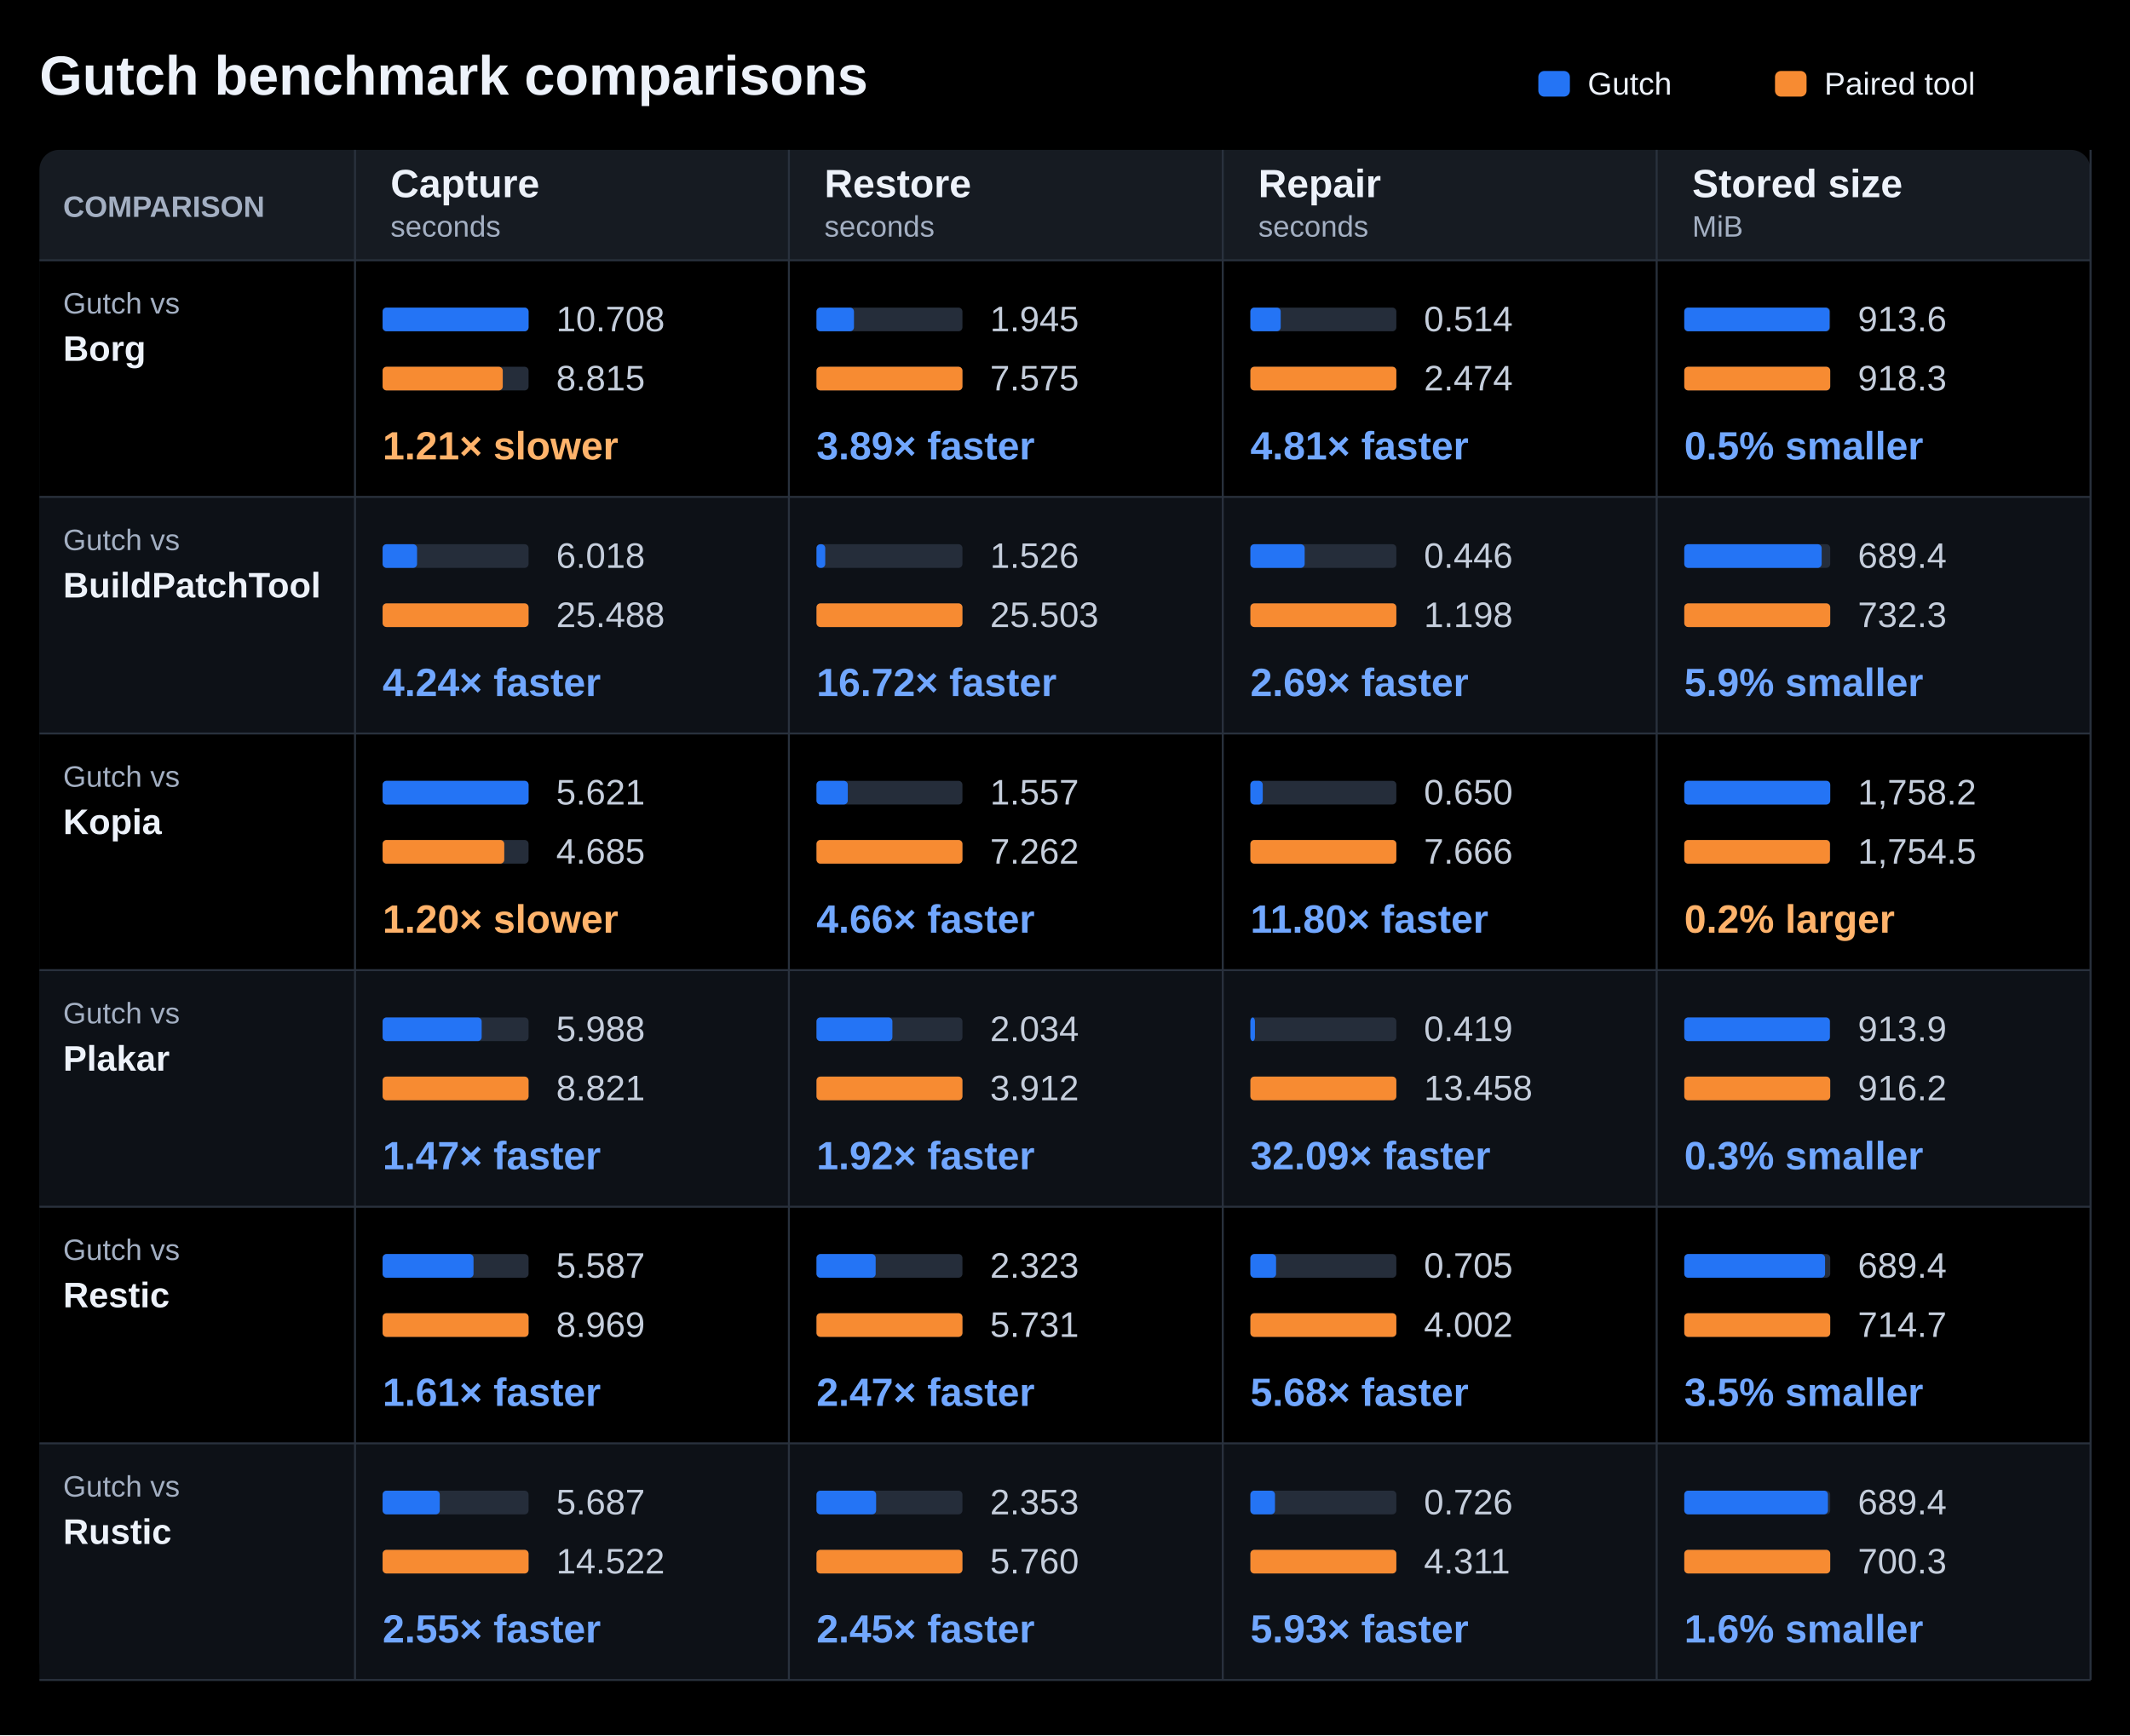
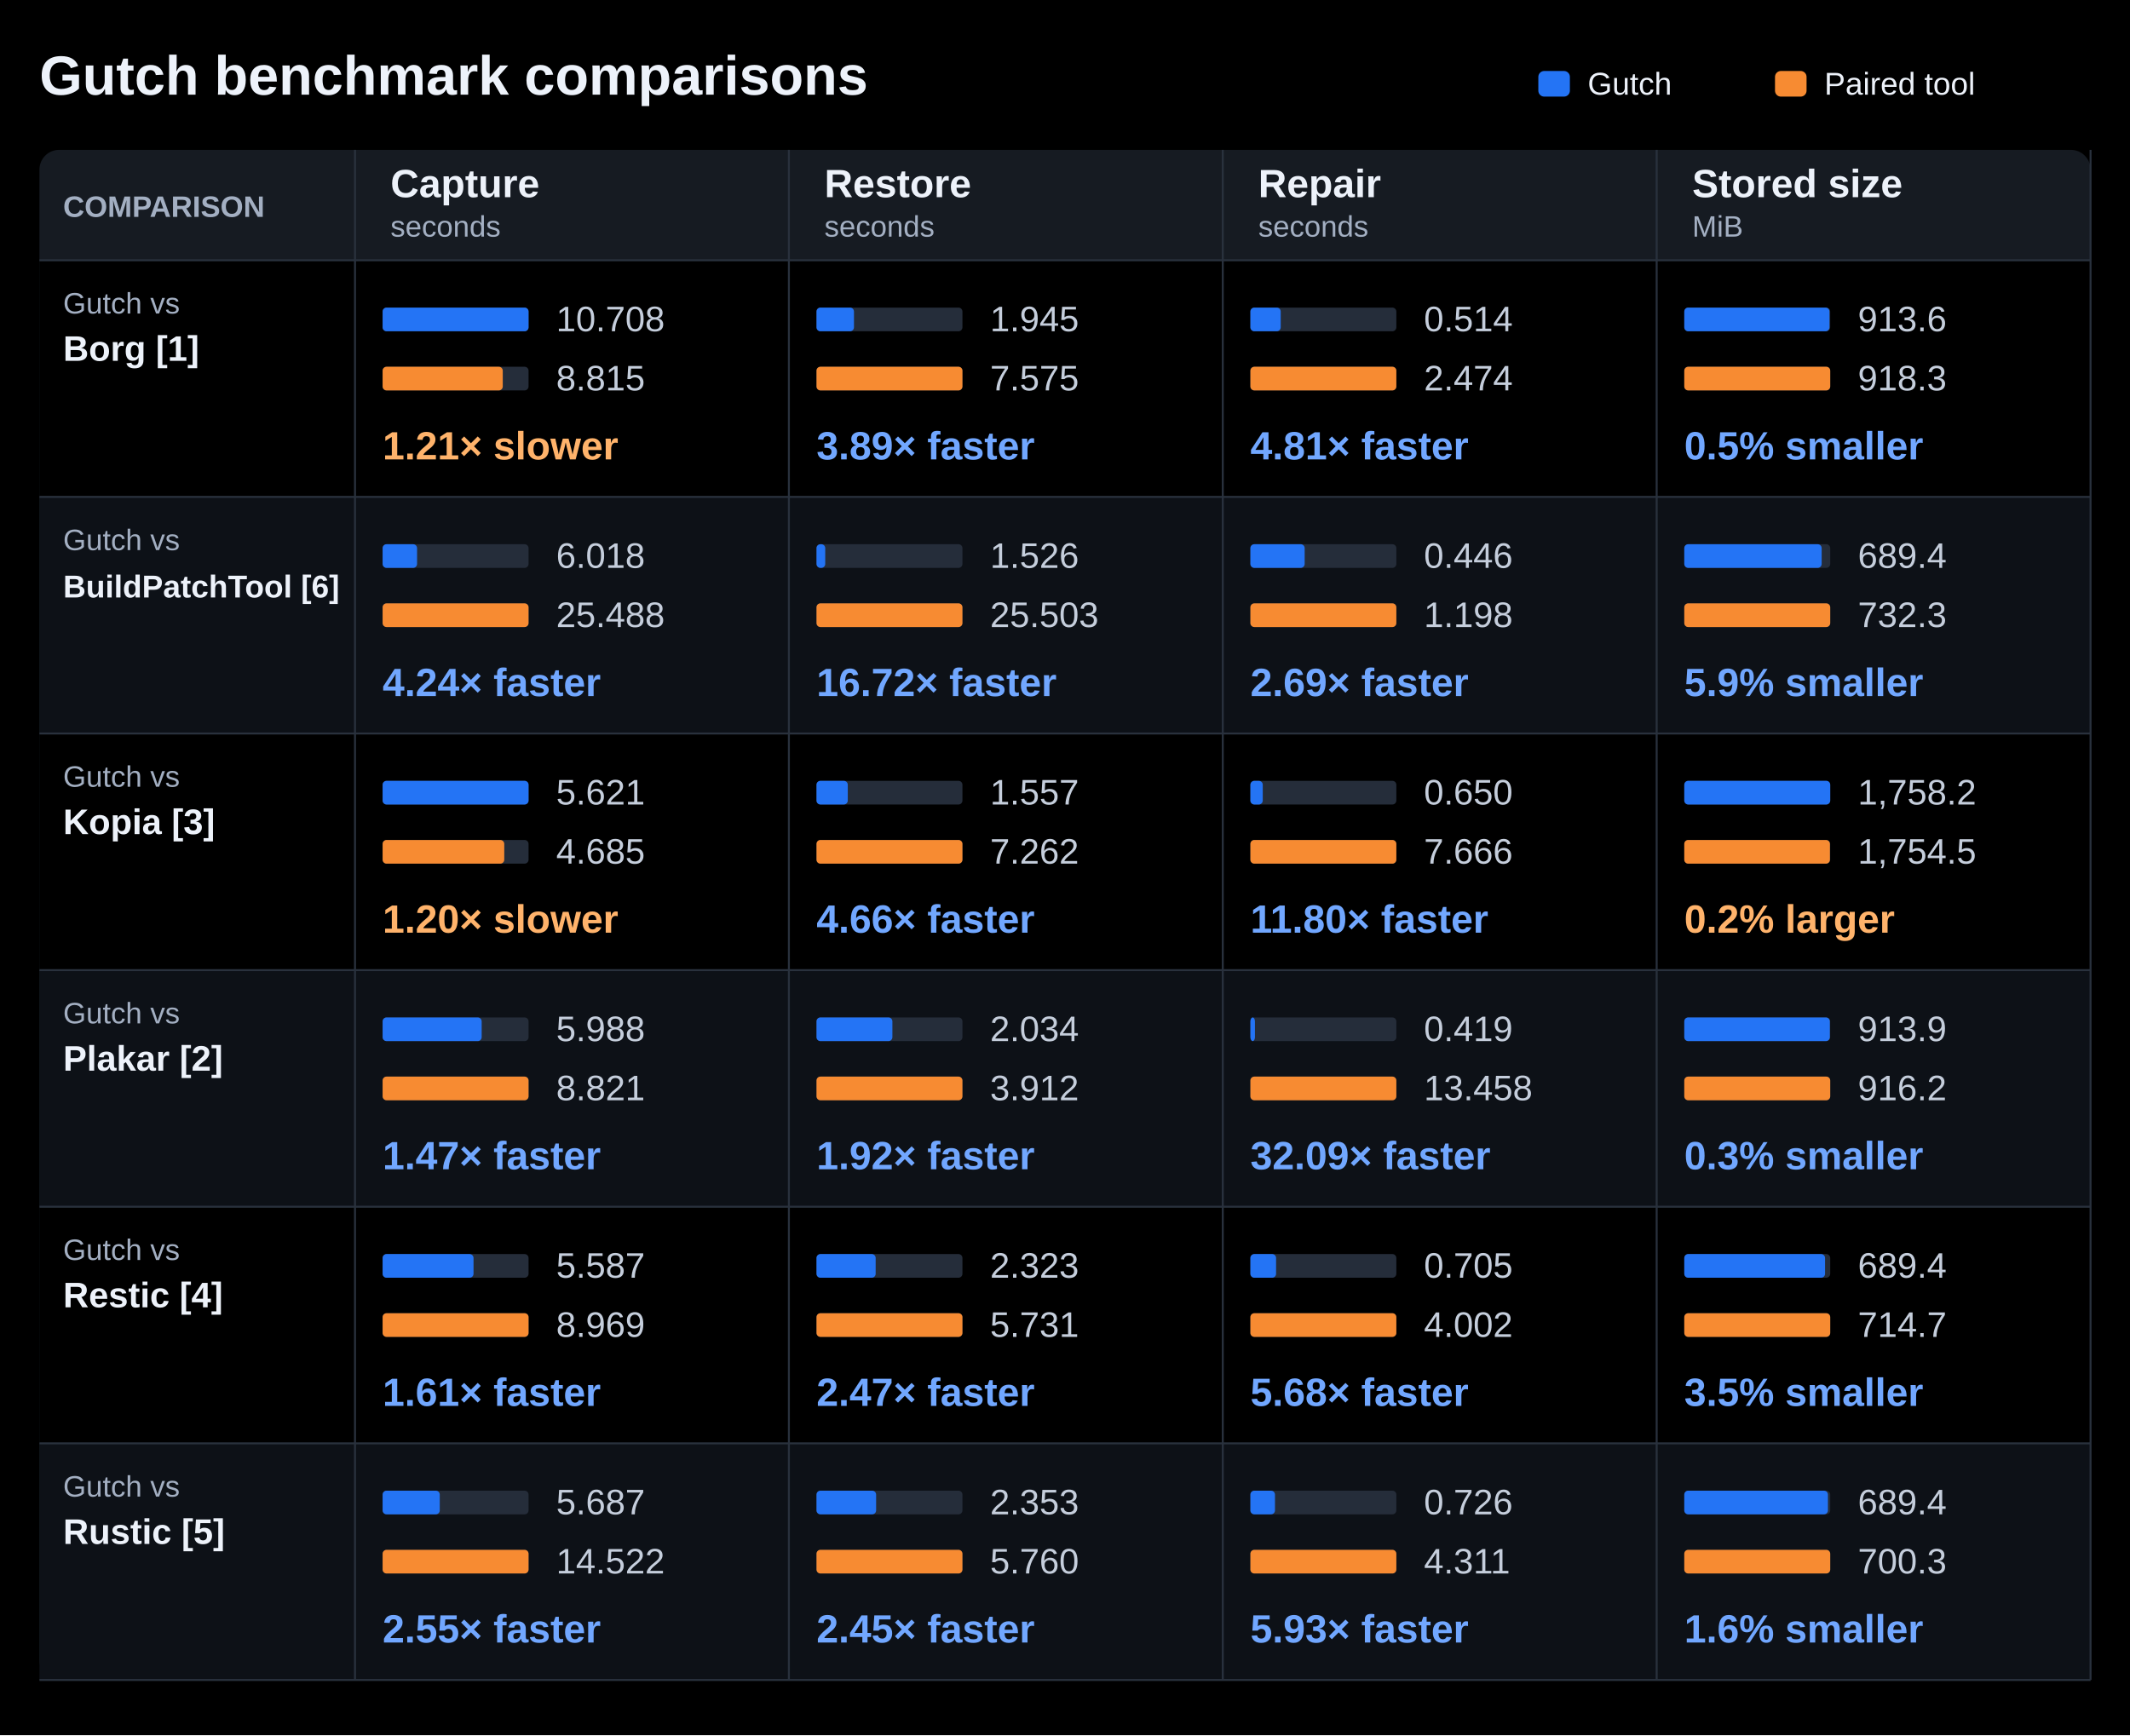
<svg xmlns="http://www.w3.org/2000/svg" width="1080" height="880" viewBox="0 0 1080 880" role="img" aria-labelledby="title description">
  <rect width="1080" height="880" fill="#000000" />
  <g font-family="Segoe UI, Arial, sans-serif" fill="#edf2fa">
    <text x="20" y="48" font-size="28" font-weight="700" fill="#edf2fa" text-anchor="start">Gutch benchmark comparisons</text>
    <rect x="780" y="36" width="16.00" height="13" rx="3" fill="#2474f5" />
    <text x="805" y="48" font-size="16" font-weight="400" fill="#edf2fa" text-anchor="start">Gutch</text>
    <rect x="900" y="36" width="16.00" height="13" rx="3" fill="#f78b32" />
    <text x="925" y="48" font-size="16" font-weight="400" fill="#edf2fa" text-anchor="start">Paired tool</text>
    <rect x="20" y="76" width="1040.00" height="776" rx="10" fill="#161b22" />
    <text x="32" y="110" font-size="15" font-weight="700" fill="#a3afc2" text-anchor="start">COMPARISON</text>
    <text x="198" y="100" font-size="20" font-weight="650" fill="#edf2fa" text-anchor="start">Capture</text>
    <text x="198" y="120" font-size="15" font-weight="400" fill="#a3afc2" text-anchor="start">seconds</text>
    <text x="418" y="100" font-size="20" font-weight="650" fill="#edf2fa" text-anchor="start">Restore</text>
    <text x="418" y="120" font-size="15" font-weight="400" fill="#a3afc2" text-anchor="start">seconds</text>
    <text x="638" y="100" font-size="20" font-weight="650" fill="#edf2fa" text-anchor="start">Repair</text>
    <text x="638" y="120" font-size="15" font-weight="400" fill="#a3afc2" text-anchor="start">seconds</text>
    <text x="858" y="100" font-size="20" font-weight="650" fill="#edf2fa" text-anchor="start">Stored size</text>
    <text x="858" y="120" font-size="15" font-weight="400" fill="#a3afc2" text-anchor="start">MiB</text>
    <rect x="20" y="132" width="1040.00" height="120" rx="0" fill="#000000" />
    <path d="M20 132H1060" stroke="#29313d" />
    <text x="32" y="159" font-size="15" font-weight="400" fill="#a3afc2" text-anchor="start">Gutch vs</text>
-     <text x="32" y="183" font-size="18" font-weight="650" fill="#edf2fa" text-anchor="start">Borg</text>
+     <text x="32" y="183" font-size="18" font-weight="650" fill="#edf2fa" text-anchor="start">Borg [1]</text>
    <rect x="194" y="156" width="74.00" height="12" rx="2" fill="#252d3a" />
    <rect x="194" y="156" width="74.00" height="12" rx="2" fill="#2474f5" />
    <text x="282" y="168" font-size="18" font-weight="400" fill="#c5cedc" text-anchor="start">10.708</text>
    <rect x="194" y="186" width="74.00" height="12" rx="2" fill="#252d3a" />
    <rect x="194" y="186" width="60.92" height="12" rx="2" fill="#f78b32" />
    <text x="282" y="198" font-size="18" font-weight="400" fill="#c5cedc" text-anchor="start">8.815</text>
    <text x="194" y="233" font-size="20" font-weight="700" fill="#ffb36b" text-anchor="start">1.21× slower</text>
    <rect x="414" y="156" width="74.00" height="12" rx="2" fill="#252d3a" />
    <rect x="414" y="156" width="19.00" height="12" rx="2" fill="#2474f5" />
    <text x="502" y="168" font-size="18" font-weight="400" fill="#c5cedc" text-anchor="start">1.945</text>
    <rect x="414" y="186" width="74.00" height="12" rx="2" fill="#252d3a" />
    <rect x="414" y="186" width="74.00" height="12" rx="2" fill="#f78b32" />
    <text x="502" y="198" font-size="18" font-weight="400" fill="#c5cedc" text-anchor="start">7.575</text>
    <text x="414" y="233" font-size="20" font-weight="700" fill="#71a7ff" text-anchor="start">3.89× faster</text>
    <rect x="634" y="156" width="74.00" height="12" rx="2" fill="#252d3a" />
    <rect x="634" y="156" width="15.37" height="12" rx="2" fill="#2474f5" />
    <text x="722" y="168" font-size="18" font-weight="400" fill="#c5cedc" text-anchor="start">0.514</text>
    <rect x="634" y="186" width="74.00" height="12" rx="2" fill="#252d3a" />
    <rect x="634" y="186" width="74.00" height="12" rx="2" fill="#f78b32" />
    <text x="722" y="198" font-size="18" font-weight="400" fill="#c5cedc" text-anchor="start">2.474</text>
    <text x="634" y="233" font-size="20" font-weight="700" fill="#71a7ff" text-anchor="start">4.81× faster</text>
    <rect x="854" y="156" width="74.00" height="12" rx="2" fill="#252d3a" />
    <rect x="854" y="156" width="73.62" height="12" rx="2" fill="#2474f5" />
    <text x="942" y="168" font-size="18" font-weight="400" fill="#c5cedc" text-anchor="start">913.6</text>
    <rect x="854" y="186" width="74.00" height="12" rx="2" fill="#252d3a" />
    <rect x="854" y="186" width="74.00" height="12" rx="2" fill="#f78b32" />
    <text x="942" y="198" font-size="18" font-weight="400" fill="#c5cedc" text-anchor="start">918.3</text>
    <text x="854" y="233" font-size="20" font-weight="700" fill="#71a7ff" text-anchor="start">0.5% smaller</text>
    <rect x="20" y="252" width="1040.00" height="120" rx="0" fill="#0d1117" />
    <path d="M20 252H1060" stroke="#29313d" />
    <text x="32" y="279" font-size="15" font-weight="400" fill="#a3afc2" text-anchor="start">Gutch vs</text>
-     <text x="32" y="303" font-size="18" font-weight="650" fill="#edf2fa" text-anchor="start">BuildPatchTool</text>
+     <text x="32" y="303" font-size="16" font-weight="650" fill="#edf2fa" text-anchor="start">BuildPatchTool [6]</text>
    <rect x="194" y="276" width="74.00" height="12" rx="2" fill="#252d3a" />
    <rect x="194" y="276" width="17.47" height="12" rx="2" fill="#2474f5" />
    <text x="282" y="288" font-size="18" font-weight="400" fill="#c5cedc" text-anchor="start">6.018</text>
    <rect x="194" y="306" width="74.00" height="12" rx="2" fill="#252d3a" />
    <rect x="194" y="306" width="74.00" height="12" rx="2" fill="#f78b32" />
    <text x="282" y="318" font-size="18" font-weight="400" fill="#c5cedc" text-anchor="start">25.488</text>
    <text x="194" y="353" font-size="20" font-weight="700" fill="#71a7ff" text-anchor="start">4.24× faster</text>
    <rect x="414" y="276" width="74.00" height="12" rx="2" fill="#252d3a" />
    <rect x="414" y="276" width="4.43" height="12" rx="2" fill="#2474f5" />
    <text x="502" y="288" font-size="18" font-weight="400" fill="#c5cedc" text-anchor="start">1.526</text>
    <rect x="414" y="306" width="74.00" height="12" rx="2" fill="#252d3a" />
    <rect x="414" y="306" width="74.00" height="12" rx="2" fill="#f78b32" />
    <text x="502" y="318" font-size="18" font-weight="400" fill="#c5cedc" text-anchor="start">25.503</text>
    <text x="414" y="353" font-size="20" font-weight="700" fill="#71a7ff" text-anchor="start">16.72× faster</text>
    <rect x="634" y="276" width="74.00" height="12" rx="2" fill="#252d3a" />
    <rect x="634" y="276" width="27.52" height="12" rx="2" fill="#2474f5" />
    <text x="722" y="288" font-size="18" font-weight="400" fill="#c5cedc" text-anchor="start">0.446</text>
    <rect x="634" y="306" width="74.00" height="12" rx="2" fill="#252d3a" />
    <rect x="634" y="306" width="74.00" height="12" rx="2" fill="#f78b32" />
    <text x="722" y="318" font-size="18" font-weight="400" fill="#c5cedc" text-anchor="start">1.198</text>
    <text x="634" y="353" font-size="20" font-weight="700" fill="#71a7ff" text-anchor="start">2.69× faster</text>
    <rect x="854" y="276" width="74.00" height="12" rx="2" fill="#252d3a" />
    <rect x="854" y="276" width="69.66" height="12" rx="2" fill="#2474f5" />
    <text x="942" y="288" font-size="18" font-weight="400" fill="#c5cedc" text-anchor="start">689.4</text>
    <rect x="854" y="306" width="74.00" height="12" rx="2" fill="#252d3a" />
    <rect x="854" y="306" width="74.00" height="12" rx="2" fill="#f78b32" />
    <text x="942" y="318" font-size="18" font-weight="400" fill="#c5cedc" text-anchor="start">732.3</text>
    <text x="854" y="353" font-size="20" font-weight="700" fill="#71a7ff" text-anchor="start">5.9% smaller</text>
    <rect x="20" y="372" width="1040.00" height="120" rx="0" fill="#000000" />
    <path d="M20 372H1060" stroke="#29313d" />
    <text x="32" y="399" font-size="15" font-weight="400" fill="#a3afc2" text-anchor="start">Gutch vs</text>
-     <text x="32" y="423" font-size="18" font-weight="650" fill="#edf2fa" text-anchor="start">Kopia</text>
+     <text x="32" y="423" font-size="18" font-weight="650" fill="#edf2fa" text-anchor="start">Kopia [3]</text>
    <rect x="194" y="396" width="74.00" height="12" rx="2" fill="#252d3a" />
    <rect x="194" y="396" width="74.00" height="12" rx="2" fill="#2474f5" />
    <text x="282" y="408" font-size="18" font-weight="400" fill="#c5cedc" text-anchor="start">5.621</text>
    <rect x="194" y="426" width="74.00" height="12" rx="2" fill="#252d3a" />
    <rect x="194" y="426" width="61.68" height="12" rx="2" fill="#f78b32" />
    <text x="282" y="438" font-size="18" font-weight="400" fill="#c5cedc" text-anchor="start">4.685</text>
    <text x="194" y="473" font-size="20" font-weight="700" fill="#ffb36b" text-anchor="start">1.20× slower</text>
    <rect x="414" y="396" width="74.00" height="12" rx="2" fill="#252d3a" />
    <rect x="414" y="396" width="15.86" height="12" rx="2" fill="#2474f5" />
    <text x="502" y="408" font-size="18" font-weight="400" fill="#c5cedc" text-anchor="start">1.557</text>
    <rect x="414" y="426" width="74.00" height="12" rx="2" fill="#252d3a" />
    <rect x="414" y="426" width="74.00" height="12" rx="2" fill="#f78b32" />
    <text x="502" y="438" font-size="18" font-weight="400" fill="#c5cedc" text-anchor="start">7.262</text>
    <text x="414" y="473" font-size="20" font-weight="700" fill="#71a7ff" text-anchor="start">4.66× faster</text>
    <rect x="634" y="396" width="74.00" height="12" rx="2" fill="#252d3a" />
    <rect x="634" y="396" width="6.27" height="12" rx="2" fill="#2474f5" />
    <text x="722" y="408" font-size="18" font-weight="400" fill="#c5cedc" text-anchor="start">0.650</text>
    <rect x="634" y="426" width="74.00" height="12" rx="2" fill="#252d3a" />
    <rect x="634" y="426" width="74.00" height="12" rx="2" fill="#f78b32" />
    <text x="722" y="438" font-size="18" font-weight="400" fill="#c5cedc" text-anchor="start">7.666</text>
    <text x="634" y="473" font-size="20" font-weight="700" fill="#71a7ff" text-anchor="start">11.80× faster</text>
    <rect x="854" y="396" width="74.00" height="12" rx="2" fill="#252d3a" />
    <rect x="854" y="396" width="74.00" height="12" rx="2" fill="#2474f5" />
    <text x="942" y="408" font-size="18" font-weight="400" fill="#c5cedc" text-anchor="start">1,758.2</text>
    <rect x="854" y="426" width="74.00" height="12" rx="2" fill="#252d3a" />
    <rect x="854" y="426" width="73.85" height="12" rx="2" fill="#f78b32" />
    <text x="942" y="438" font-size="18" font-weight="400" fill="#c5cedc" text-anchor="start">1,754.5</text>
    <text x="854" y="473" font-size="20" font-weight="700" fill="#ffb36b" text-anchor="start">0.2% larger</text>
    <rect x="20" y="492" width="1040.00" height="120" rx="0" fill="#0d1117" />
    <path d="M20 492H1060" stroke="#29313d" />
    <text x="32" y="519" font-size="15" font-weight="400" fill="#a3afc2" text-anchor="start">Gutch vs</text>
-     <text x="32" y="543" font-size="18" font-weight="650" fill="#edf2fa" text-anchor="start">Plakar</text>
+     <text x="32" y="543" font-size="18" font-weight="650" fill="#edf2fa" text-anchor="start">Plakar [2]</text>
    <rect x="194" y="516" width="74.00" height="12" rx="2" fill="#252d3a" />
    <rect x="194" y="516" width="50.23" height="12" rx="2" fill="#2474f5" />
    <text x="282" y="528" font-size="18" font-weight="400" fill="#c5cedc" text-anchor="start">5.988</text>
    <rect x="194" y="546" width="74.00" height="12" rx="2" fill="#252d3a" />
    <rect x="194" y="546" width="74.00" height="12" rx="2" fill="#f78b32" />
    <text x="282" y="558" font-size="18" font-weight="400" fill="#c5cedc" text-anchor="start">8.821</text>
    <text x="194" y="593" font-size="20" font-weight="700" fill="#71a7ff" text-anchor="start">1.47× faster</text>
    <rect x="414" y="516" width="74.00" height="12" rx="2" fill="#252d3a" />
    <rect x="414" y="516" width="38.48" height="12" rx="2" fill="#2474f5" />
    <text x="502" y="528" font-size="18" font-weight="400" fill="#c5cedc" text-anchor="start">2.034</text>
    <rect x="414" y="546" width="74.00" height="12" rx="2" fill="#252d3a" />
    <rect x="414" y="546" width="74.00" height="12" rx="2" fill="#f78b32" />
    <text x="502" y="558" font-size="18" font-weight="400" fill="#c5cedc" text-anchor="start">3.912</text>
    <text x="414" y="593" font-size="20" font-weight="700" fill="#71a7ff" text-anchor="start">1.92× faster</text>
    <rect x="634" y="516" width="74.00" height="12" rx="2" fill="#252d3a" />
    <rect x="634" y="516" width="2.31" height="12" rx="2" fill="#2474f5" />
    <text x="722" y="528" font-size="18" font-weight="400" fill="#c5cedc" text-anchor="start">0.419</text>
    <rect x="634" y="546" width="74.00" height="12" rx="2" fill="#252d3a" />
    <rect x="634" y="546" width="74.00" height="12" rx="2" fill="#f78b32" />
    <text x="722" y="558" font-size="18" font-weight="400" fill="#c5cedc" text-anchor="start">13.458</text>
    <text x="634" y="593" font-size="20" font-weight="700" fill="#71a7ff" text-anchor="start">32.09× faster</text>
    <rect x="854" y="516" width="74.00" height="12" rx="2" fill="#252d3a" />
    <rect x="854" y="516" width="73.81" height="12" rx="2" fill="#2474f5" />
    <text x="942" y="528" font-size="18" font-weight="400" fill="#c5cedc" text-anchor="start">913.9</text>
    <rect x="854" y="546" width="74.00" height="12" rx="2" fill="#252d3a" />
    <rect x="854" y="546" width="74.00" height="12" rx="2" fill="#f78b32" />
    <text x="942" y="558" font-size="18" font-weight="400" fill="#c5cedc" text-anchor="start">916.2</text>
    <text x="854" y="593" font-size="20" font-weight="700" fill="#71a7ff" text-anchor="start">0.3% smaller</text>
    <rect x="20" y="612" width="1040.00" height="120" rx="0" fill="#000000" />
    <path d="M20 612H1060" stroke="#29313d" />
    <text x="32" y="639" font-size="15" font-weight="400" fill="#a3afc2" text-anchor="start">Gutch vs</text>
-     <text x="32" y="663" font-size="18" font-weight="650" fill="#edf2fa" text-anchor="start">Restic</text>
+     <text x="32" y="663" font-size="18" font-weight="650" fill="#edf2fa" text-anchor="start">Restic [4]</text>
    <rect x="194" y="636" width="74.00" height="12" rx="2" fill="#252d3a" />
    <rect x="194" y="636" width="46.10" height="12" rx="2" fill="#2474f5" />
    <text x="282" y="648" font-size="18" font-weight="400" fill="#c5cedc" text-anchor="start">5.587</text>
    <rect x="194" y="666" width="74.00" height="12" rx="2" fill="#252d3a" />
    <rect x="194" y="666" width="74.00" height="12" rx="2" fill="#f78b32" />
    <text x="282" y="678" font-size="18" font-weight="400" fill="#c5cedc" text-anchor="start">8.969</text>
    <text x="194" y="713" font-size="20" font-weight="700" fill="#71a7ff" text-anchor="start">1.61× faster</text>
    <rect x="414" y="636" width="74.00" height="12" rx="2" fill="#252d3a" />
    <rect x="414" y="636" width="30.00" height="12" rx="2" fill="#2474f5" />
    <text x="502" y="648" font-size="18" font-weight="400" fill="#c5cedc" text-anchor="start">2.323</text>
    <rect x="414" y="666" width="74.00" height="12" rx="2" fill="#252d3a" />
    <rect x="414" y="666" width="74.00" height="12" rx="2" fill="#f78b32" />
    <text x="502" y="678" font-size="18" font-weight="400" fill="#c5cedc" text-anchor="start">5.731</text>
    <text x="414" y="713" font-size="20" font-weight="700" fill="#71a7ff" text-anchor="start">2.47× faster</text>
    <rect x="634" y="636" width="74.00" height="12" rx="2" fill="#252d3a" />
    <rect x="634" y="636" width="13.03" height="12" rx="2" fill="#2474f5" />
    <text x="722" y="648" font-size="18" font-weight="400" fill="#c5cedc" text-anchor="start">0.705</text>
    <rect x="634" y="666" width="74.00" height="12" rx="2" fill="#252d3a" />
    <rect x="634" y="666" width="74.00" height="12" rx="2" fill="#f78b32" />
    <text x="722" y="678" font-size="18" font-weight="400" fill="#c5cedc" text-anchor="start">4.002</text>
    <text x="634" y="713" font-size="20" font-weight="700" fill="#71a7ff" text-anchor="start">5.68× faster</text>
    <rect x="854" y="636" width="74.00" height="12" rx="2" fill="#252d3a" />
    <rect x="854" y="636" width="71.38" height="12" rx="2" fill="#2474f5" />
    <text x="942" y="648" font-size="18" font-weight="400" fill="#c5cedc" text-anchor="start">689.4</text>
    <rect x="854" y="666" width="74.00" height="12" rx="2" fill="#252d3a" />
    <rect x="854" y="666" width="74.00" height="12" rx="2" fill="#f78b32" />
    <text x="942" y="678" font-size="18" font-weight="400" fill="#c5cedc" text-anchor="start">714.7</text>
    <text x="854" y="713" font-size="20" font-weight="700" fill="#71a7ff" text-anchor="start">3.5% smaller</text>
    <rect x="20" y="732" width="1040.00" height="120" rx="0" fill="#0d1117" />
    <path d="M20 732H1060" stroke="#29313d" />
    <text x="32" y="759" font-size="15" font-weight="400" fill="#a3afc2" text-anchor="start">Gutch vs</text>
-     <text x="32" y="783" font-size="18" font-weight="650" fill="#edf2fa" text-anchor="start">Rustic</text>
+     <text x="32" y="783" font-size="18" font-weight="650" fill="#edf2fa" text-anchor="start">Rustic [5]</text>
    <rect x="194" y="756" width="74.00" height="12" rx="2" fill="#252d3a" />
    <rect x="194" y="756" width="28.98" height="12" rx="2" fill="#2474f5" />
    <text x="282" y="768" font-size="18" font-weight="400" fill="#c5cedc" text-anchor="start">5.687</text>
    <rect x="194" y="786" width="74.00" height="12" rx="2" fill="#252d3a" />
    <rect x="194" y="786" width="74.00" height="12" rx="2" fill="#f78b32" />
    <text x="282" y="798" font-size="18" font-weight="400" fill="#c5cedc" text-anchor="start">14.522</text>
    <text x="194" y="833" font-size="20" font-weight="700" fill="#71a7ff" text-anchor="start">2.55× faster</text>
    <rect x="414" y="756" width="74.00" height="12" rx="2" fill="#252d3a" />
    <rect x="414" y="756" width="30.23" height="12" rx="2" fill="#2474f5" />
    <text x="502" y="768" font-size="18" font-weight="400" fill="#c5cedc" text-anchor="start">2.353</text>
    <rect x="414" y="786" width="74.00" height="12" rx="2" fill="#252d3a" />
    <rect x="414" y="786" width="74.00" height="12" rx="2" fill="#f78b32" />
    <text x="502" y="798" font-size="18" font-weight="400" fill="#c5cedc" text-anchor="start">5.760</text>
    <text x="414" y="833" font-size="20" font-weight="700" fill="#71a7ff" text-anchor="start">2.45× faster</text>
    <rect x="634" y="756" width="74.00" height="12" rx="2" fill="#252d3a" />
    <rect x="634" y="756" width="12.47" height="12" rx="2" fill="#2474f5" />
    <text x="722" y="768" font-size="18" font-weight="400" fill="#c5cedc" text-anchor="start">0.726</text>
    <rect x="634" y="786" width="74.00" height="12" rx="2" fill="#252d3a" />
    <rect x="634" y="786" width="74.00" height="12" rx="2" fill="#f78b32" />
    <text x="722" y="798" font-size="18" font-weight="400" fill="#c5cedc" text-anchor="start">4.311</text>
    <text x="634" y="833" font-size="20" font-weight="700" fill="#71a7ff" text-anchor="start">5.93× faster</text>
    <rect x="854" y="756" width="74.00" height="12" rx="2" fill="#252d3a" />
    <rect x="854" y="756" width="72.84" height="12" rx="2" fill="#2474f5" />
    <text x="942" y="768" font-size="18" font-weight="400" fill="#c5cedc" text-anchor="start">689.4</text>
    <rect x="854" y="786" width="74.00" height="12" rx="2" fill="#252d3a" />
    <rect x="854" y="786" width="74.00" height="12" rx="2" fill="#f78b32" />
    <text x="942" y="798" font-size="18" font-weight="400" fill="#c5cedc" text-anchor="start">700.3</text>
    <text x="854" y="833" font-size="20" font-weight="700" fill="#71a7ff" text-anchor="start">1.6% smaller</text>
    <path d="M180 76V852" stroke="#29313d" />
    <path d="M400 76V852" stroke="#29313d" />
    <path d="M620 76V852" stroke="#29313d" />
    <path d="M840 76V852" stroke="#29313d" />
    <path d="M1060 76V852" stroke="#29313d" />
    <path d="M20 852H1060" stroke="#29313d" />
  </g>
</svg>
